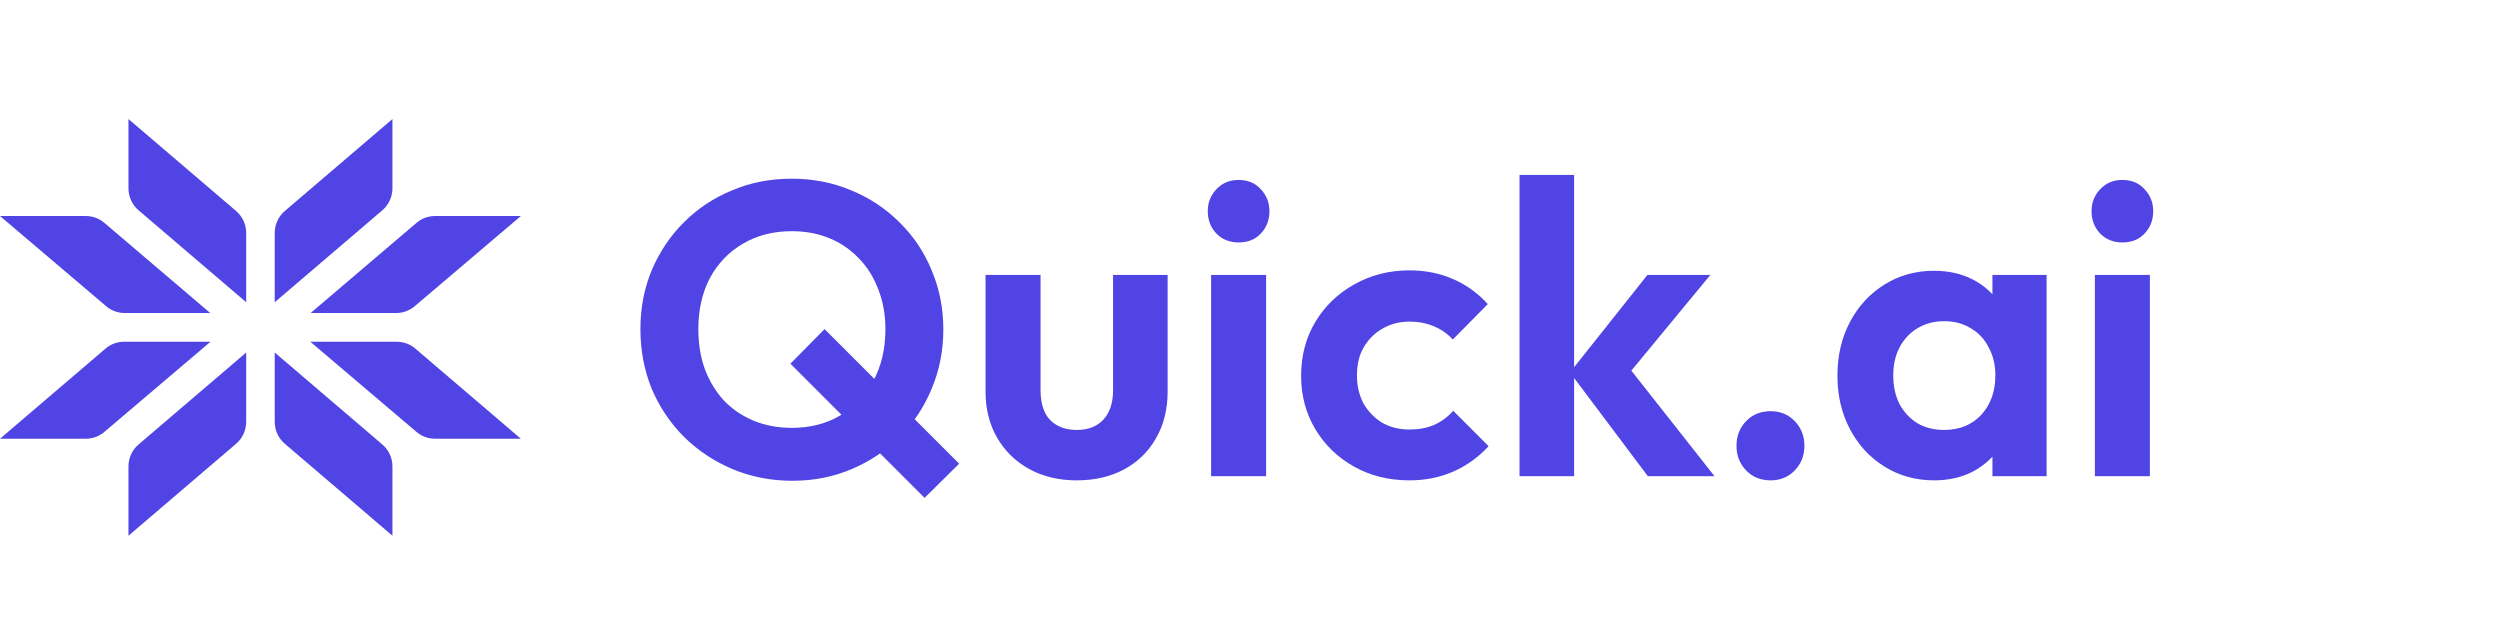
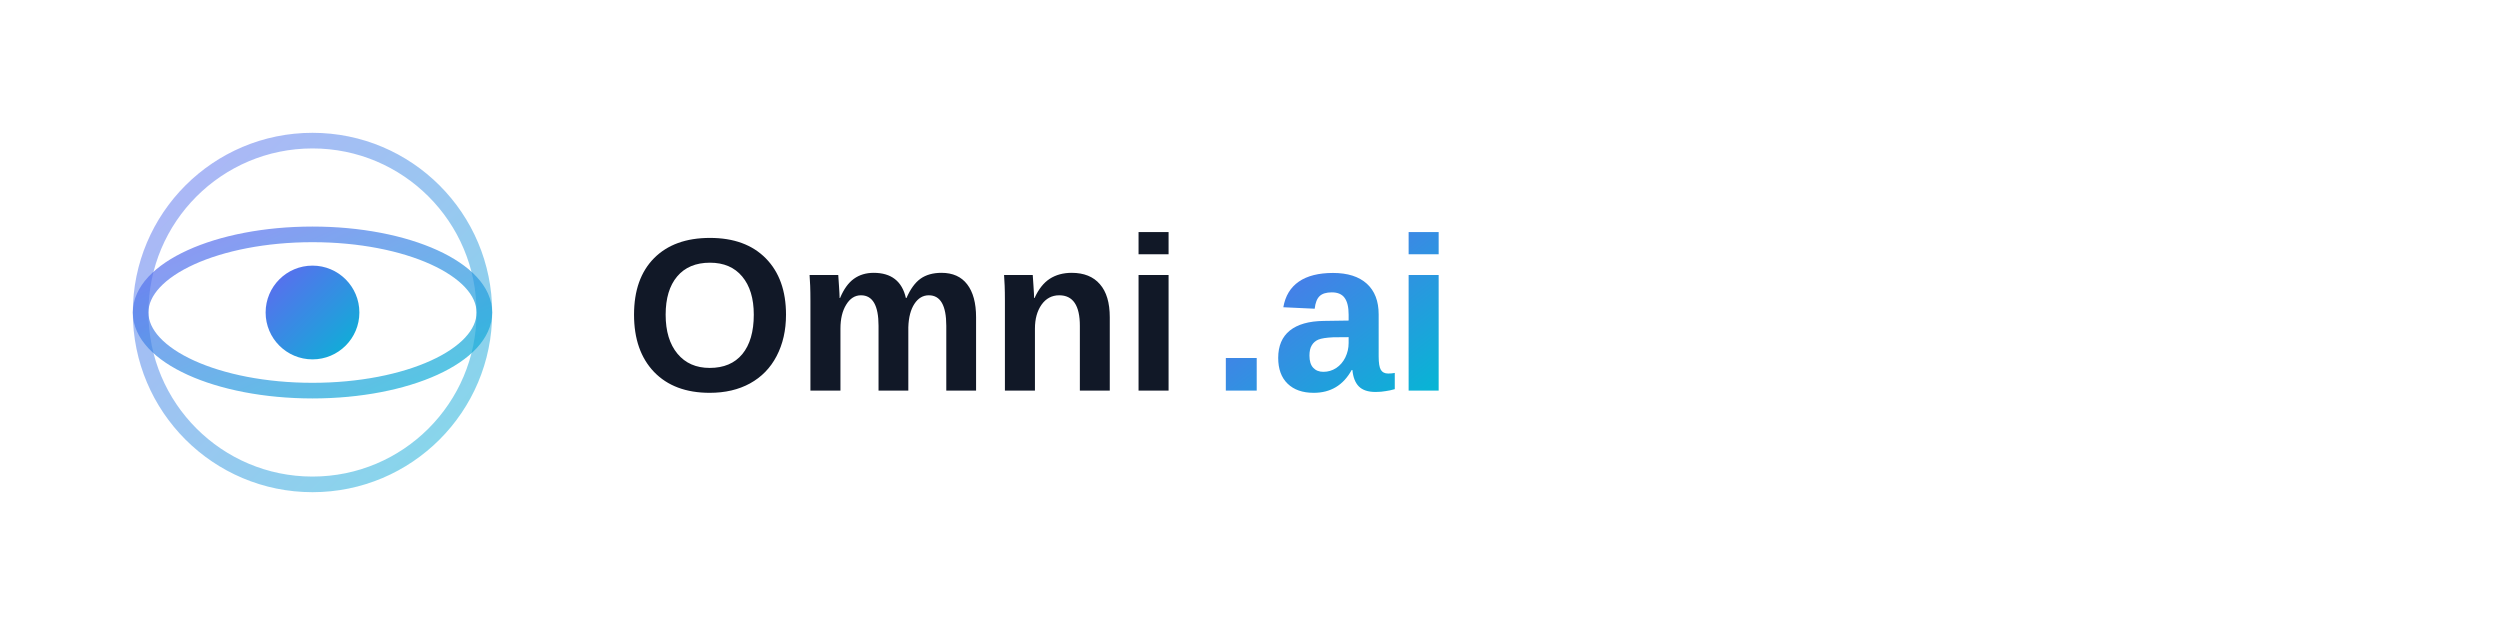
- <svg xmlns="http://www.w3.org/2000/svg" width="168" height="43" viewBox="0 0 168 43" fill="none">
-   <path d="M53.256 32.308C51.819 32.308 50.475 32.047 49.224 31.524C47.992 31.001 46.909 30.283 45.976 29.368C45.043 28.435 44.315 27.352 43.792 26.12C43.288 24.869 43.036 23.535 43.036 22.116C43.036 20.697 43.288 19.381 43.792 18.168C44.315 16.936 45.033 15.863 45.948 14.948C46.881 14.015 47.964 13.296 49.196 12.792C50.428 12.269 51.763 12.008 53.2 12.008C54.637 12.008 55.972 12.269 57.204 12.792C58.436 13.296 59.519 14.015 60.452 14.948C61.385 15.863 62.104 16.936 62.608 18.168C63.131 19.4 63.392 20.725 63.392 22.144C63.392 23.563 63.131 24.888 62.608 26.12C62.104 27.352 61.385 28.435 60.452 29.368C59.537 30.283 58.464 31.001 57.232 31.524C56 32.047 54.675 32.308 53.256 32.308ZM62.132 33.456L53.116 24.44L55.412 22.116L64.456 31.16L62.132 33.456ZM53.2 28.752C54.451 28.752 55.543 28.472 56.476 27.912C57.428 27.352 58.165 26.577 58.688 25.588C59.229 24.599 59.5 23.441 59.5 22.116C59.5 21.145 59.341 20.259 59.024 19.456C58.725 18.653 58.296 17.963 57.736 17.384C57.176 16.787 56.513 16.329 55.748 16.012C54.983 15.695 54.133 15.536 53.2 15.536C51.968 15.536 50.876 15.816 49.924 16.376C48.991 16.917 48.253 17.683 47.712 18.672C47.189 19.661 46.928 20.809 46.928 22.116C46.928 23.105 47.077 24.011 47.376 24.832C47.693 25.653 48.123 26.353 48.664 26.932C49.224 27.511 49.887 27.959 50.652 28.276C51.436 28.593 52.285 28.752 53.2 28.752ZM72.361 32.28C71.166 32.28 70.102 32.028 69.169 31.524C68.254 31.02 67.535 30.32 67.013 29.424C66.49 28.528 66.229 27.492 66.229 26.316V18.476H69.925V26.232C69.925 26.792 70.018 27.277 70.205 27.688C70.391 28.08 70.671 28.379 71.045 28.584C71.418 28.789 71.857 28.892 72.361 28.892C73.126 28.892 73.723 28.659 74.153 28.192C74.582 27.725 74.797 27.072 74.797 26.232V18.476H78.465V26.316C78.465 27.511 78.203 28.556 77.681 29.452C77.177 30.348 76.458 31.048 75.525 31.552C74.61 32.037 73.555 32.28 72.361 32.28ZM81.386 32V18.476H85.082V32H81.386ZM83.234 16.292C82.636 16.292 82.142 16.096 81.75 15.704C81.358 15.293 81.162 14.789 81.162 14.192C81.162 13.613 81.358 13.119 81.75 12.708C82.142 12.297 82.636 12.092 83.234 12.092C83.85 12.092 84.344 12.297 84.718 12.708C85.11 13.119 85.306 13.613 85.306 14.192C85.306 14.789 85.11 15.293 84.718 15.704C84.344 16.096 83.85 16.292 83.234 16.292ZM94.715 32.28C93.334 32.28 92.092 31.972 90.991 31.356C89.89 30.74 89.022 29.9 88.387 28.836C87.752 27.772 87.435 26.577 87.435 25.252C87.435 23.908 87.752 22.704 88.387 21.64C89.022 20.576 89.89 19.736 90.991 19.12C92.111 18.485 93.352 18.168 94.715 18.168C95.779 18.168 96.759 18.364 97.655 18.756C98.551 19.148 99.326 19.708 99.979 20.436L97.627 22.816C97.272 22.424 96.843 22.125 96.339 21.92C95.854 21.715 95.312 21.612 94.715 21.612C94.043 21.612 93.436 21.771 92.895 22.088C92.372 22.387 91.952 22.807 91.635 23.348C91.336 23.871 91.187 24.496 91.187 25.224C91.187 25.933 91.336 26.568 91.635 27.128C91.952 27.669 92.372 28.099 92.895 28.416C93.436 28.715 94.043 28.864 94.715 28.864C95.331 28.864 95.882 28.761 96.367 28.556C96.871 28.332 97.3 28.015 97.655 27.604L100.035 29.984C99.344 30.731 98.551 31.3 97.655 31.692C96.759 32.084 95.779 32.28 94.715 32.28ZM110.736 32L105.5 25.028L110.708 18.476H114.936L108.832 25.868L108.972 24.076L115.216 32H110.736ZM102.112 32V11.756H105.78V32H102.112ZM118.988 32.28C118.316 32.28 117.765 32.056 117.336 31.608C116.906 31.16 116.692 30.609 116.692 29.956C116.692 29.303 116.906 28.752 117.336 28.304C117.765 27.856 118.316 27.632 118.988 27.632C119.641 27.632 120.182 27.856 120.612 28.304C121.041 28.752 121.256 29.303 121.256 29.956C121.256 30.609 121.041 31.16 120.612 31.608C120.182 32.056 119.641 32.28 118.988 32.28ZM129.971 32.28C128.739 32.28 127.629 31.972 126.639 31.356C125.65 30.74 124.875 29.9 124.315 28.836C123.755 27.772 123.475 26.577 123.475 25.252C123.475 23.908 123.755 22.704 124.315 21.64C124.875 20.576 125.65 19.736 126.639 19.12C127.629 18.504 128.739 18.196 129.971 18.196C130.942 18.196 131.81 18.392 132.575 18.784C133.341 19.176 133.947 19.727 134.395 20.436C134.862 21.127 135.114 21.911 135.151 22.788V27.66C135.114 28.556 134.862 29.349 134.395 30.04C133.947 30.731 133.341 31.281 132.575 31.692C131.81 32.084 130.942 32.28 129.971 32.28ZM130.643 28.892C131.67 28.892 132.501 28.556 133.135 27.884C133.77 27.193 134.087 26.307 134.087 25.224C134.087 24.515 133.938 23.889 133.639 23.348C133.359 22.788 132.958 22.359 132.435 22.06C131.931 21.743 131.334 21.584 130.643 21.584C129.971 21.584 129.374 21.743 128.851 22.06C128.347 22.359 127.946 22.788 127.647 23.348C127.367 23.889 127.227 24.515 127.227 25.224C127.227 25.952 127.367 26.596 127.647 27.156C127.946 27.697 128.347 28.127 128.851 28.444C129.374 28.743 129.971 28.892 130.643 28.892ZM133.891 32V28.36L134.479 25.056L133.891 21.808V18.476H137.531V32H133.891ZM140.776 32V18.476H144.472V32H140.776ZM142.624 16.292C142.027 16.292 141.532 16.096 141.14 15.704C140.748 15.293 140.552 14.789 140.552 14.192C140.552 13.613 140.748 13.119 141.14 12.708C141.532 12.297 142.027 12.092 142.624 12.092C143.24 12.092 143.735 12.297 144.108 12.708C144.5 13.119 144.696 13.613 144.696 14.192C144.696 14.789 144.5 15.293 144.108 15.704C143.735 16.096 143.24 16.292 142.624 16.292Z" fill="#5044E5" />
-   <path d="M8.633 8L15.867 14.18C16.296 14.547 16.544 15.086 16.544 15.653V20.31L9.31 14.13C8.88 13.763 8.633 13.225 8.633 12.658V8Z" fill="#5044E5" />
-   <path d="M8.633 36L15.867 29.82C16.296 29.453 16.544 28.914 16.544 28.347V23.689L9.31 29.87C8.88 30.237 8.633 30.775 8.633 31.342V36Z" fill="#5044E5" />
-   <path d="M0 14.517L7.136 20.579C7.482 20.873 7.92 21.034 8.372 21.034H14.127L7.009 14.973C6.663 14.678 6.224 14.517 5.77 14.517H0Z" fill="#5044E5" />
-   <path d="M0 29.482L7.092 23.424C7.438 23.127 7.878 22.965 8.332 22.965H14.144L7.008 29.027C6.662 29.321 6.224 29.482 5.772 29.482H0Z" fill="#5044E5" />
-   <path d="M26.372 8L19.138 14.18C18.709 14.547 18.461 15.086 18.461 15.653V20.31L25.695 14.13C26.124 13.763 26.372 13.225 26.372 12.658V8Z" fill="#5044E5" />
-   <path d="M26.372 36L19.138 29.82C18.709 29.453 18.461 28.914 18.461 28.347V23.689L25.695 29.87C26.124 30.237 26.372 30.775 26.372 31.342V36Z" fill="#5044E5" />
-   <path d="M35.002 14.517L27.866 20.579C27.52 20.873 27.082 21.034 26.63 21.034H20.875L27.993 14.973C28.339 14.678 28.778 14.517 29.231 14.517H35.002Z" fill="#5044E5" />
-   <path d="M34.999 29.482L27.908 23.424C27.561 23.127 27.121 22.965 26.667 22.965H20.855L27.991 29.027C28.337 29.321 28.775 29.482 29.228 29.482H34.999Z" fill="#5044E5" />
+ <svg xmlns="http://www.w3.org/2000/svg" width="320" height="80" viewBox="0 0 320 80" fill="none">
+   <defs>
+     <linearGradient id="grad" x1="0" y1="0" x2="1" y2="1">
+       <stop offset="0%" stop-color="#6366F1" />
+       <stop offset="100%" stop-color="#06B6D4" />
+     </linearGradient>
+   </defs>
+   <g transform="translate(10,10)">
+     <circle cx="30" cy="30" r="22" stroke="url(#grad)" stroke-width="2" opacity="0.5" />
+     <ellipse cx="30" cy="30" rx="22" ry="10" stroke="url(#grad)" stroke-width="2" opacity="0.7" />
+     <circle cx="30" cy="30" r="6" fill="url(#grad)" />
+   </g>
+   <text x="80" y="50" font-family="Arial, Helvetica, sans-serif" font-size="28" fill="#111827" font-weight="600">
+     Omni
+   </text>
+   <text x="155" y="50" font-family="Arial, Helvetica, sans-serif" font-size="28" fill="url(#grad)" font-weight="600">
+     .ai
+   </text>
</svg>
